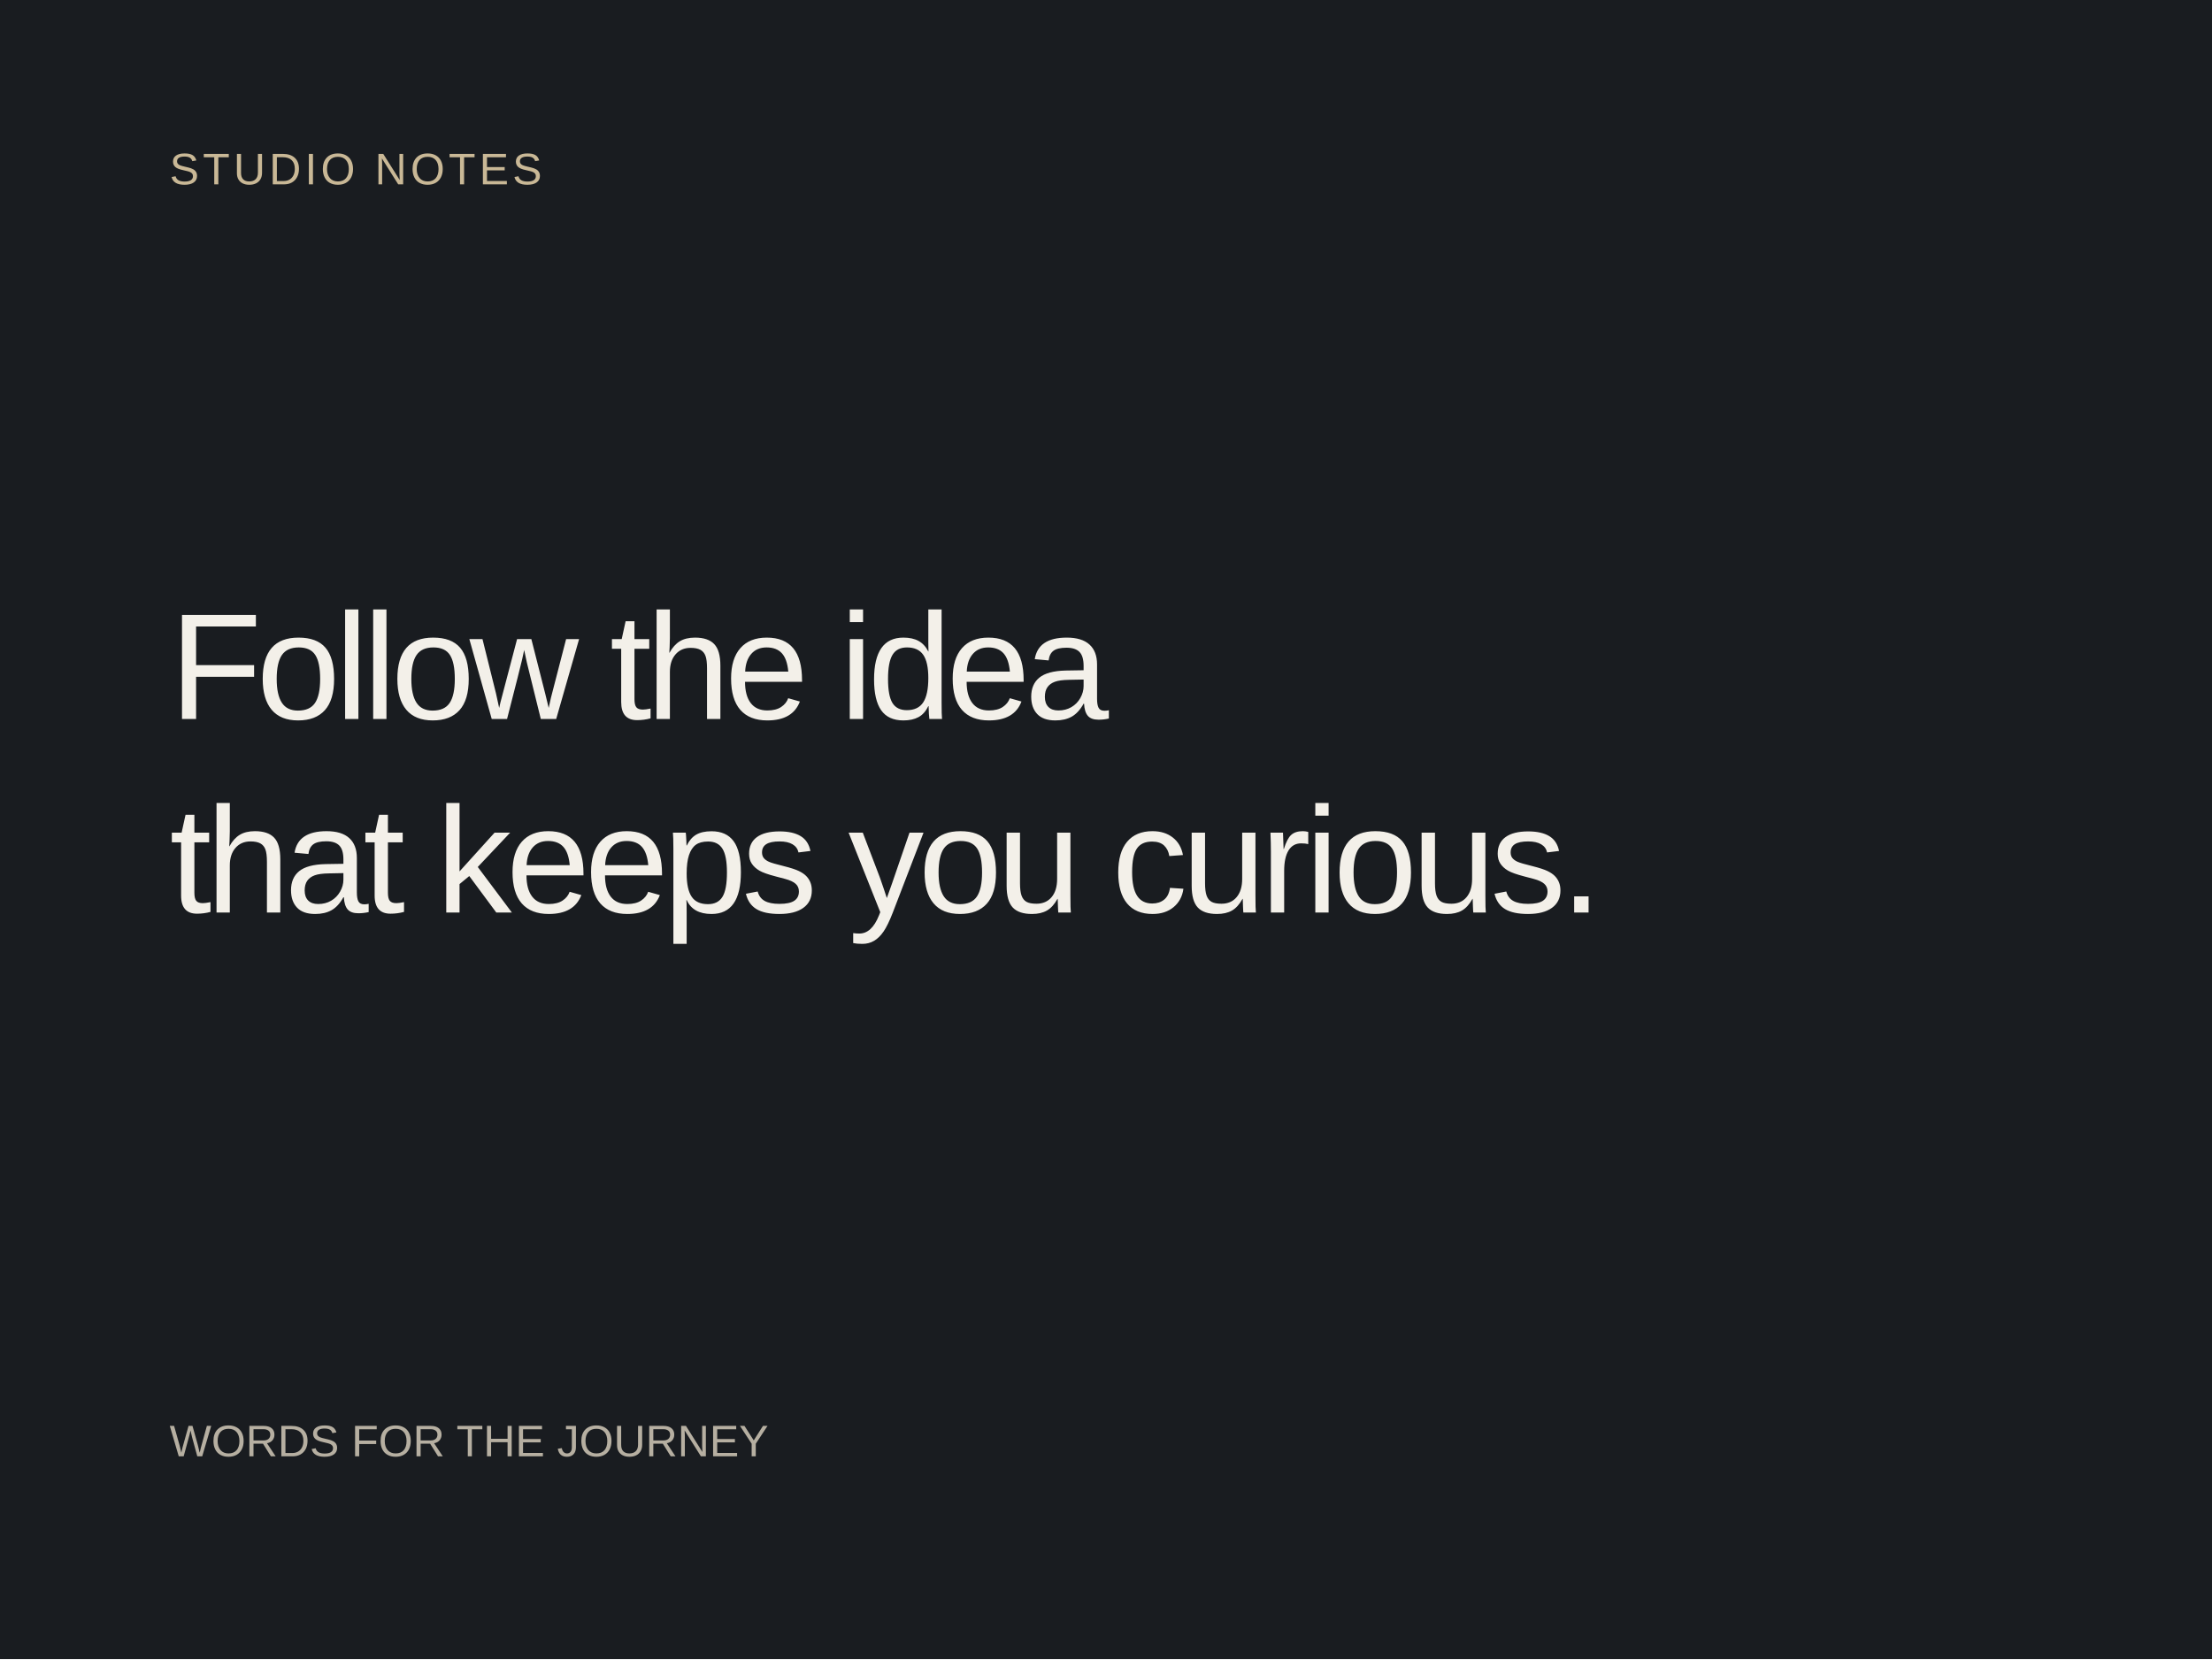
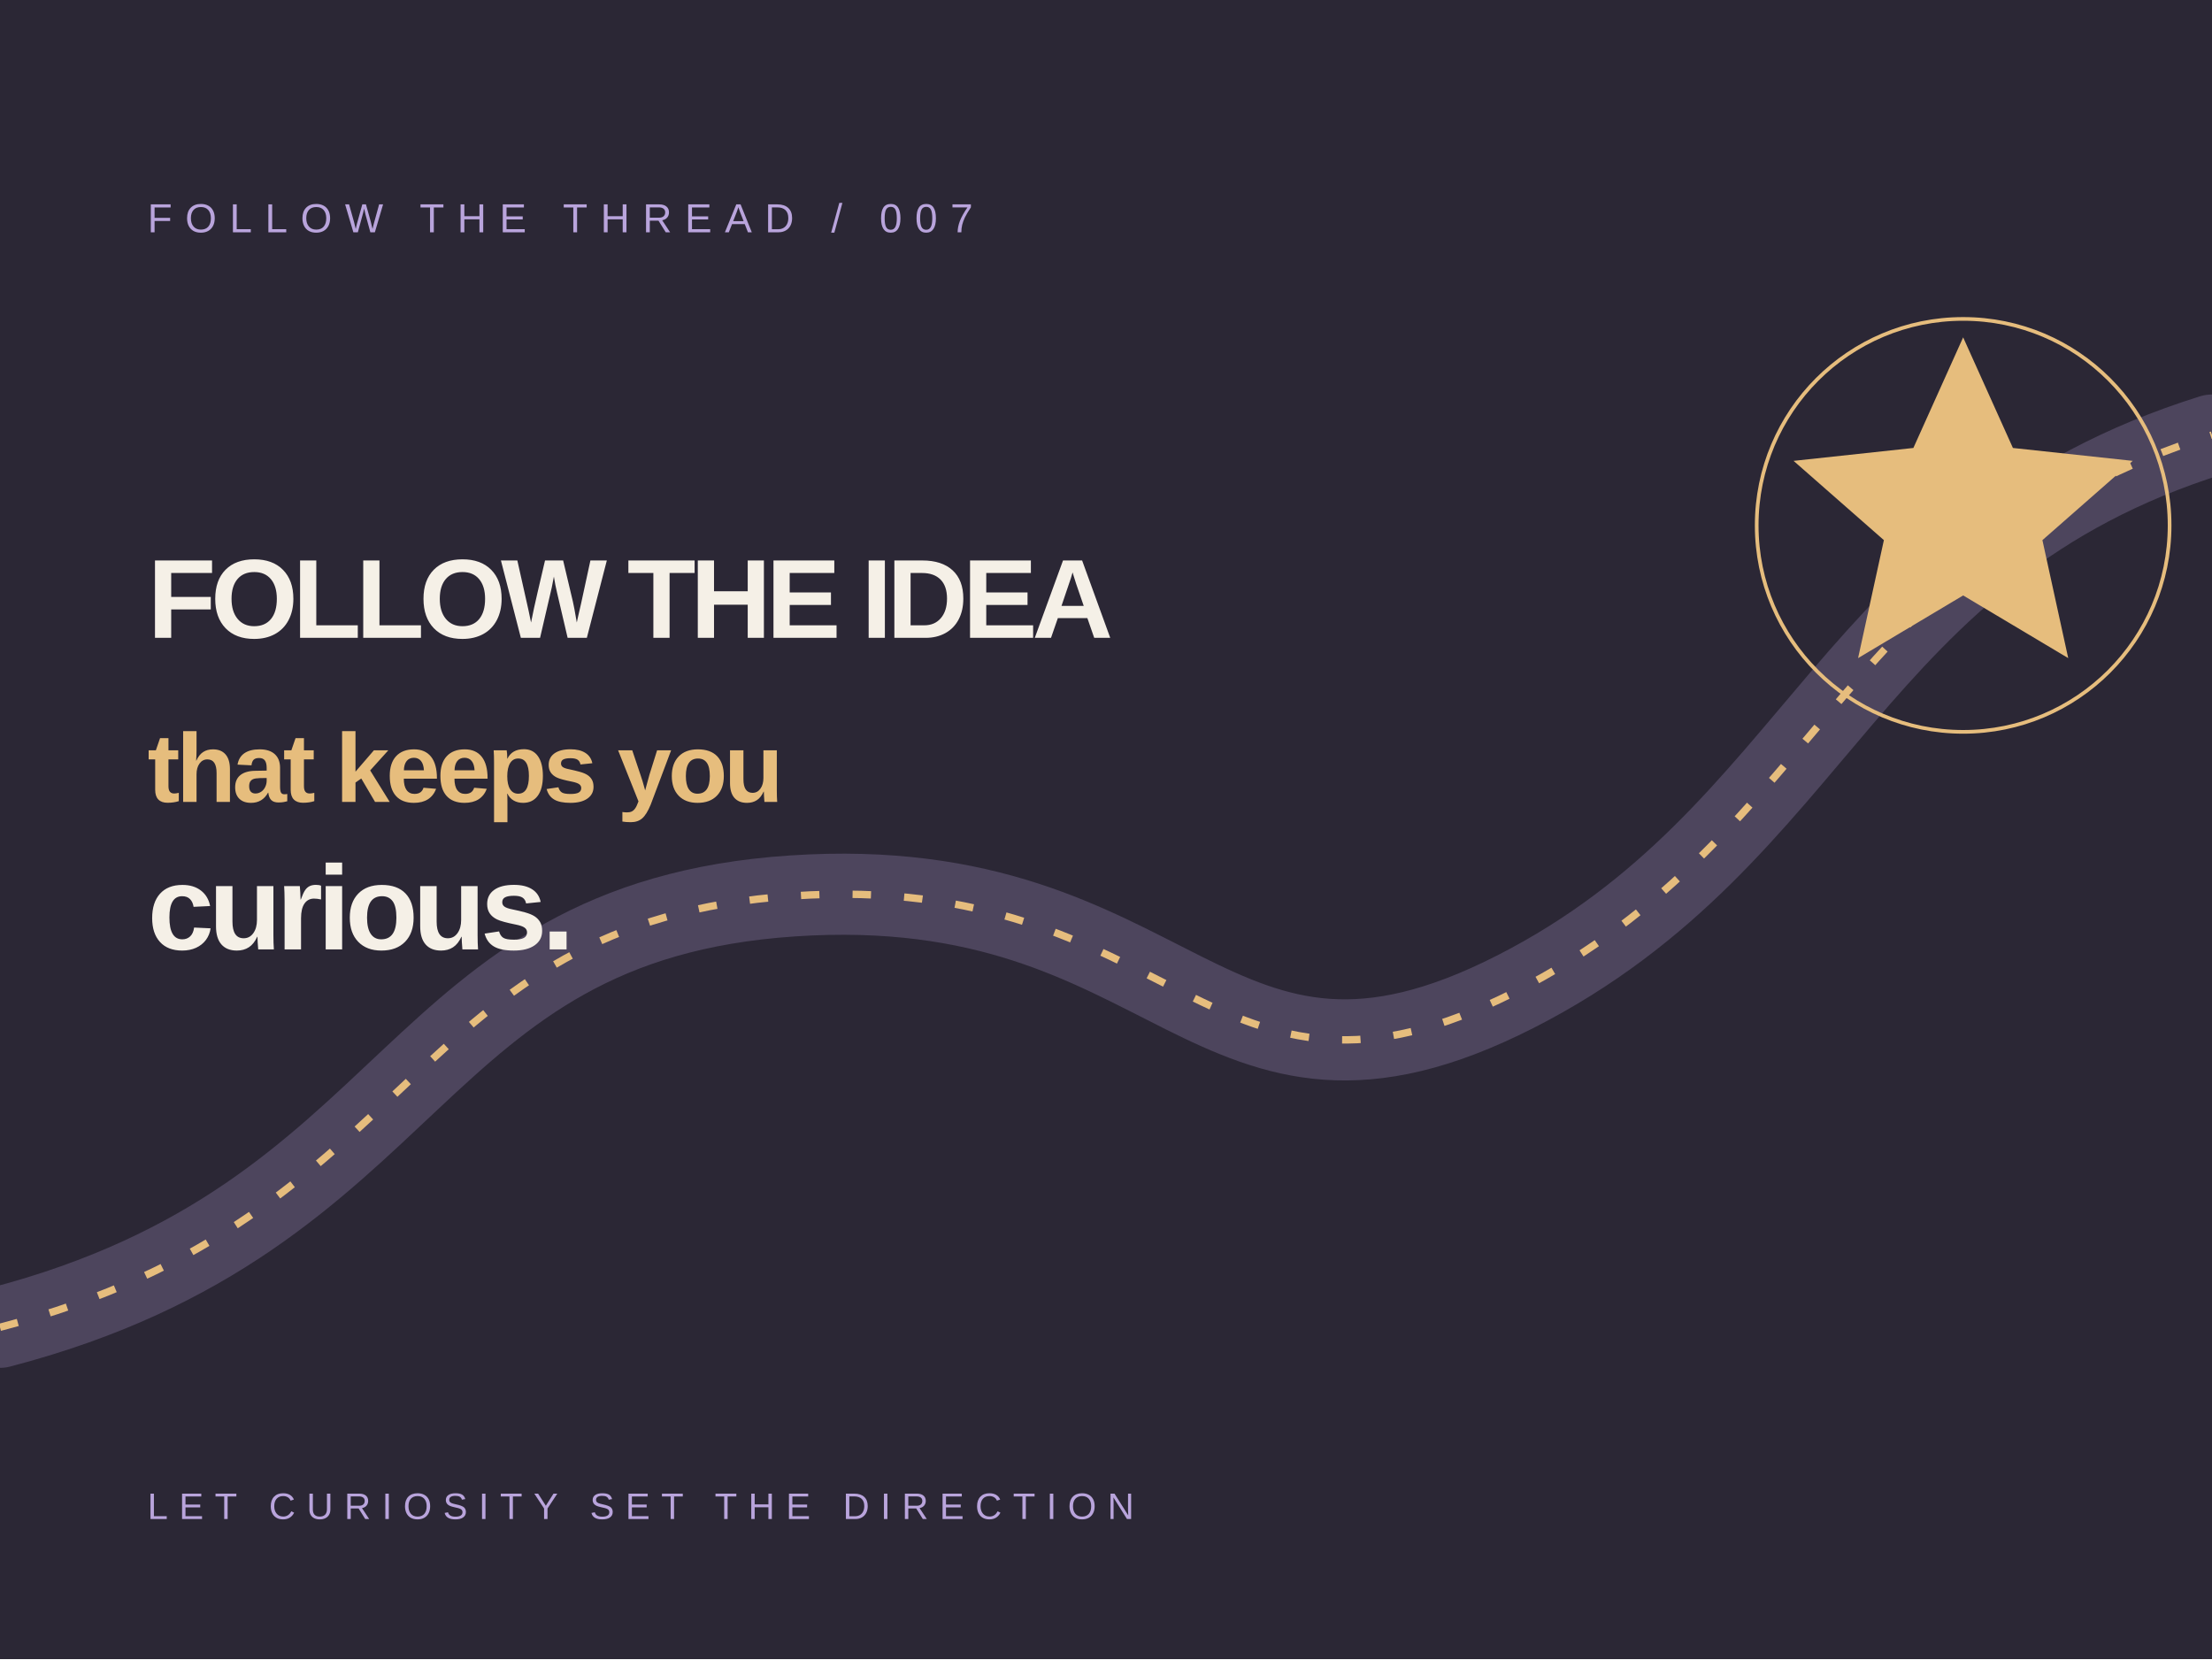
<svg xmlns="http://www.w3.org/2000/svg" width="1200" height="900" viewBox="0 0 1200 900">
-   <rect width="1200" height="900" fill="#191c20" />
-   <text x="92" y="100" fill="#c9b896" font-family="Montserrat,Arial,sans-serif" font-size="24" letter-spacing="2">STUDIO NOTES</text>
-   <text x="92" y="390" fill="#f3f0e9" font-family="Montserrat,Arial,sans-serif" font-size="82" font-weight="500" letter-spacing="-3">
-     <tspan x="92" dy="0">Follow the idea</tspan>
-     <tspan x="92" dy="105">that keeps you curious.</tspan>
-   </text>
-   <text x="92" y="790" fill="#b6afa1" font-family="Montserrat,Arial,sans-serif" font-size="24">WORDS FOR THE JOURNEY</text>
+   <rect width="1200" height="900" fill="#2b2735" />
+   <path d="M0 720C230 660 220 500 430 486s225 137 392 52 180-240 378-302" fill="none" stroke="#b9a4dc" stroke-width="44" stroke-linecap="round" opacity=".24" />
+   <path d="M0 720C230 660 220 500 430 486s225 137 392 52 180-240 378-302" fill="none" stroke="#e6bd7d" stroke-width="4" stroke-dasharray="10 18" />
+   <path d="M1065 183l27 60 65 7-49 43 14 64-57-34-57 34 14-64-49-43 65-7z" fill="#e6bd7d" />
+   <circle cx="1065" cy="285" r="112" fill="none" stroke="#e6bd7d" stroke-width="2" />
+   <text x="80" y="126" fill="#b9a4dc" font-family="Montserrat,Arial" font-size="22" letter-spacing="7">FOLLOW THE THREAD / 007</text>
+   <text x="80" y="346" fill="#f5f0e7" font-family="Montserrat,Arial" font-size="61" font-weight="700" letter-spacing="-3">FOLLOW THE IDEA</text>
+   <text x="80" y="435" fill="#e6bd7d" font-family="Montserrat,Arial" font-size="53" font-weight="600" letter-spacing="-2">that keeps you</text>
+   <text x="80" y="515" fill="#f5f0e7" font-family="Montserrat,Arial" font-size="65" font-weight="700" letter-spacing="-3">curious.</text>
+   <text x="80" y="824" fill="#b9a4dc" font-family="Montserrat,Arial" font-size="20" letter-spacing="6">LET CURIOSITY SET THE DIRECTION</text>
</svg>
